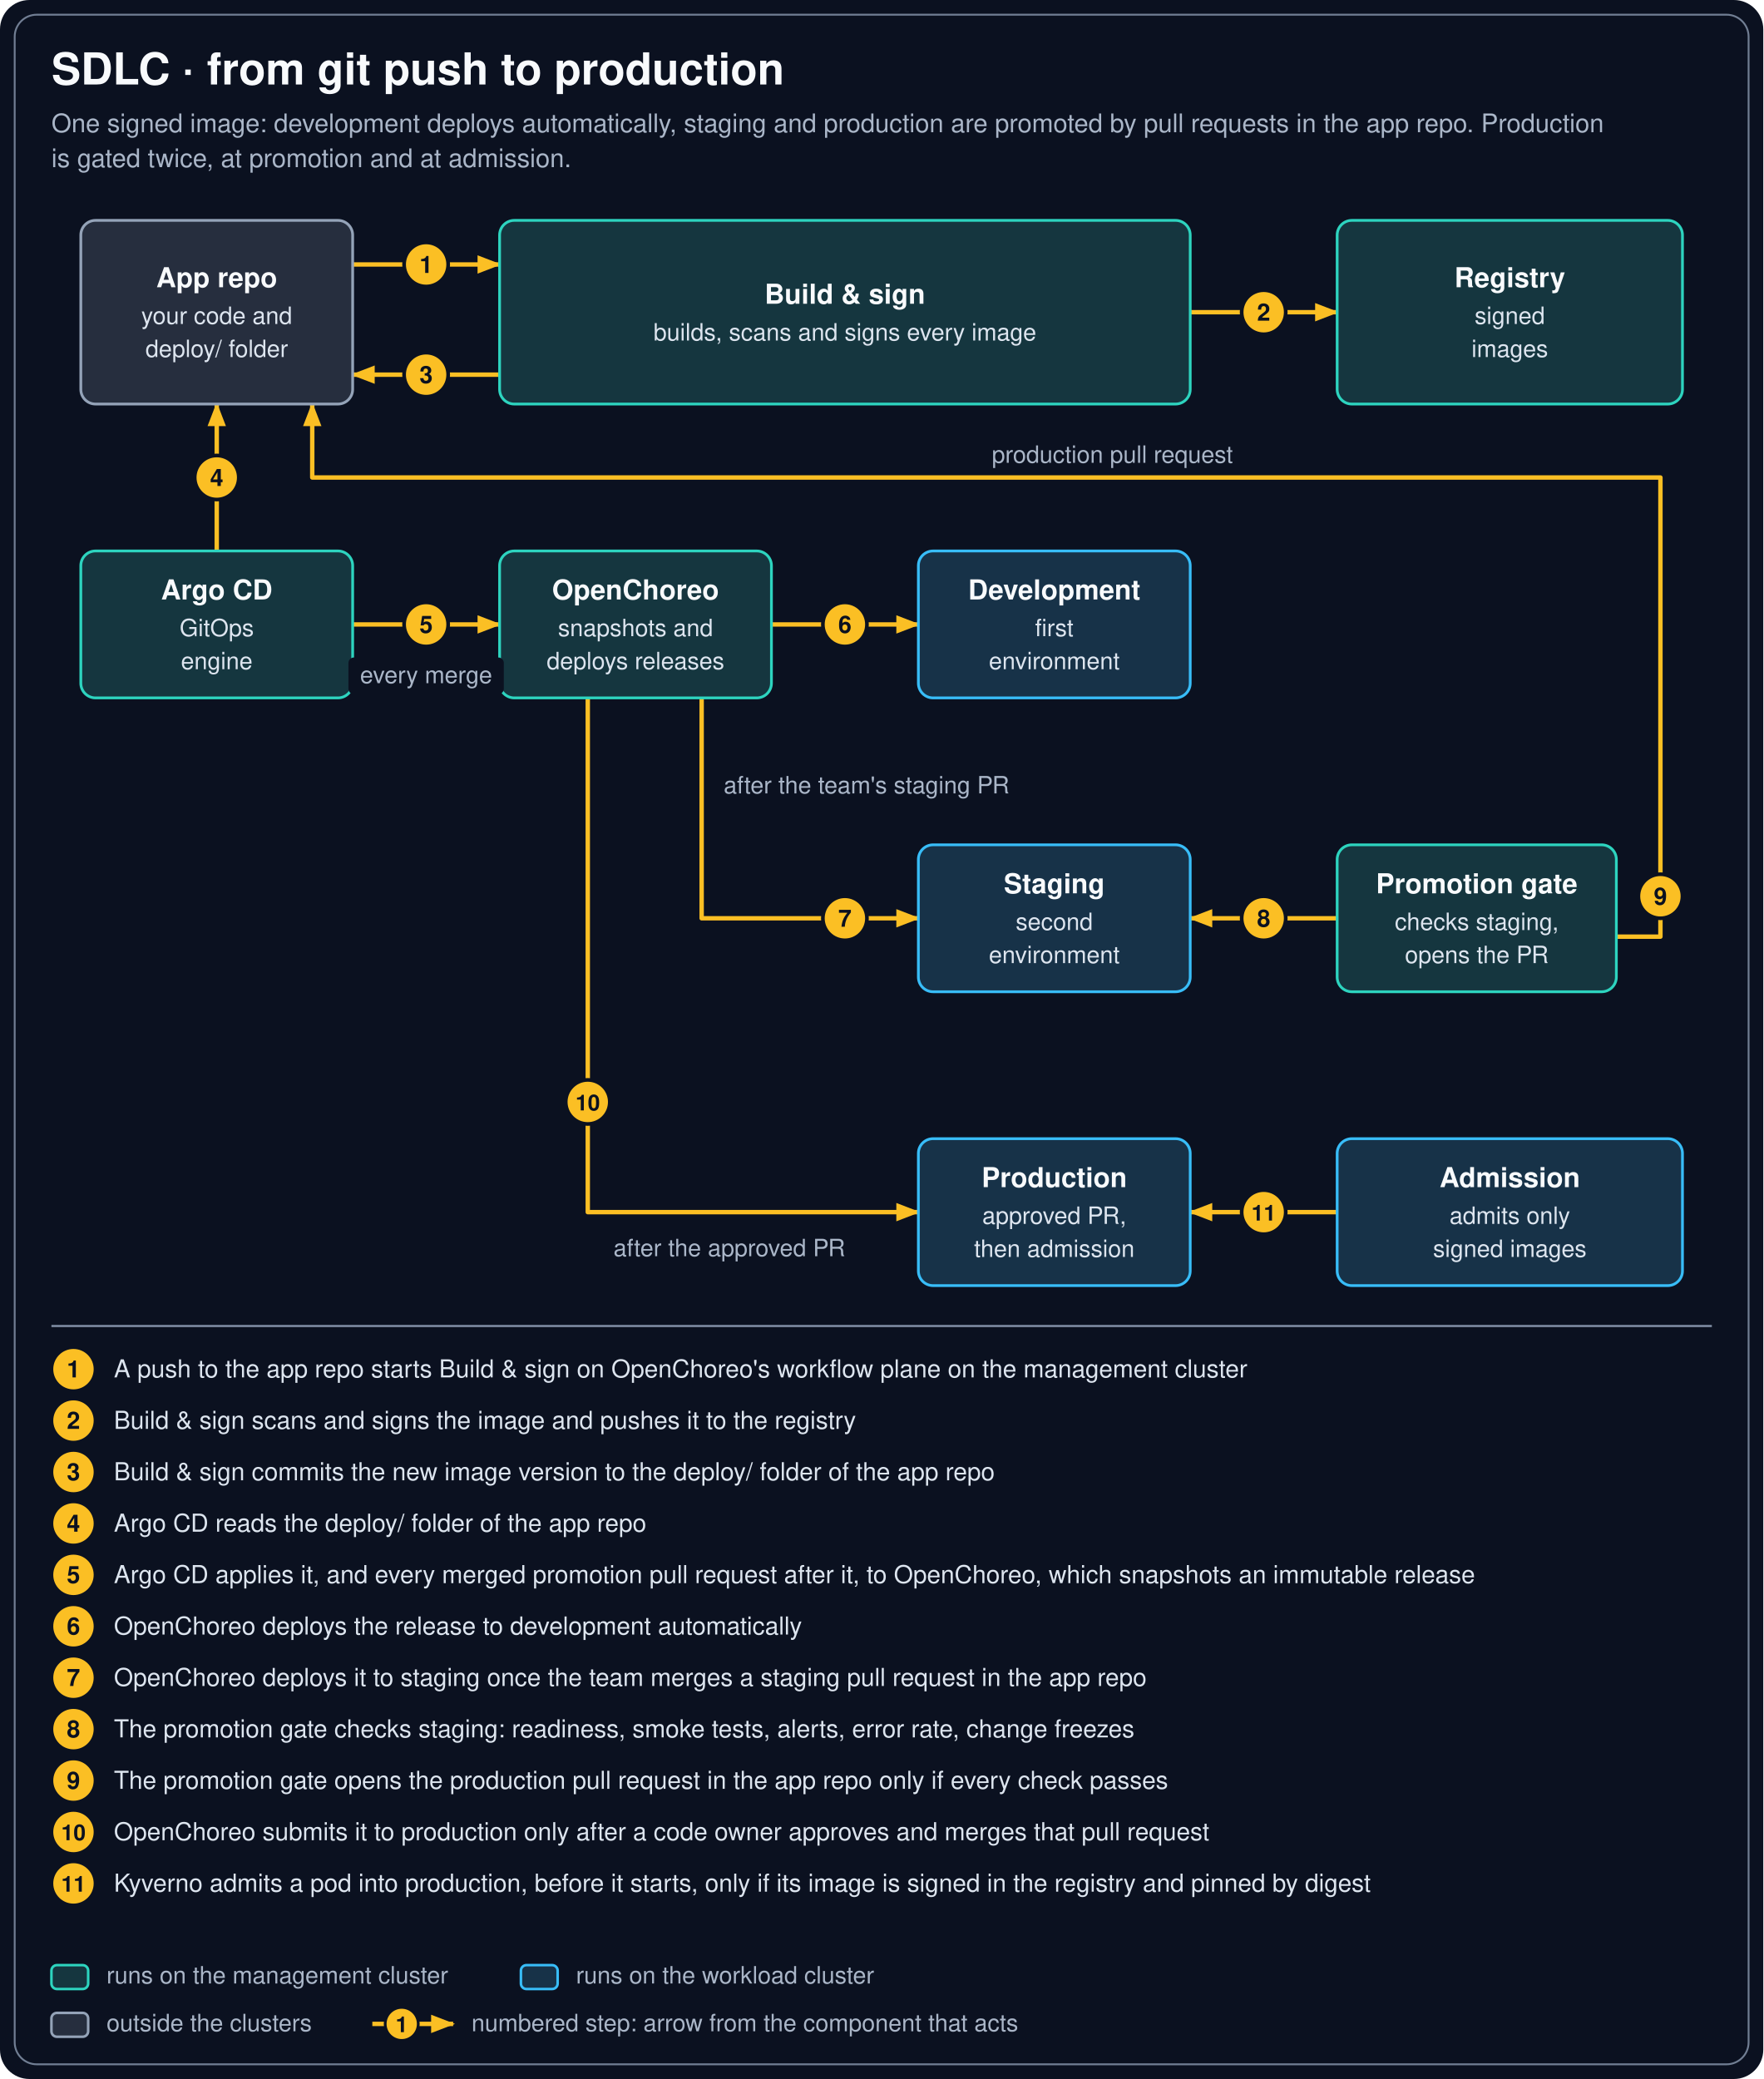
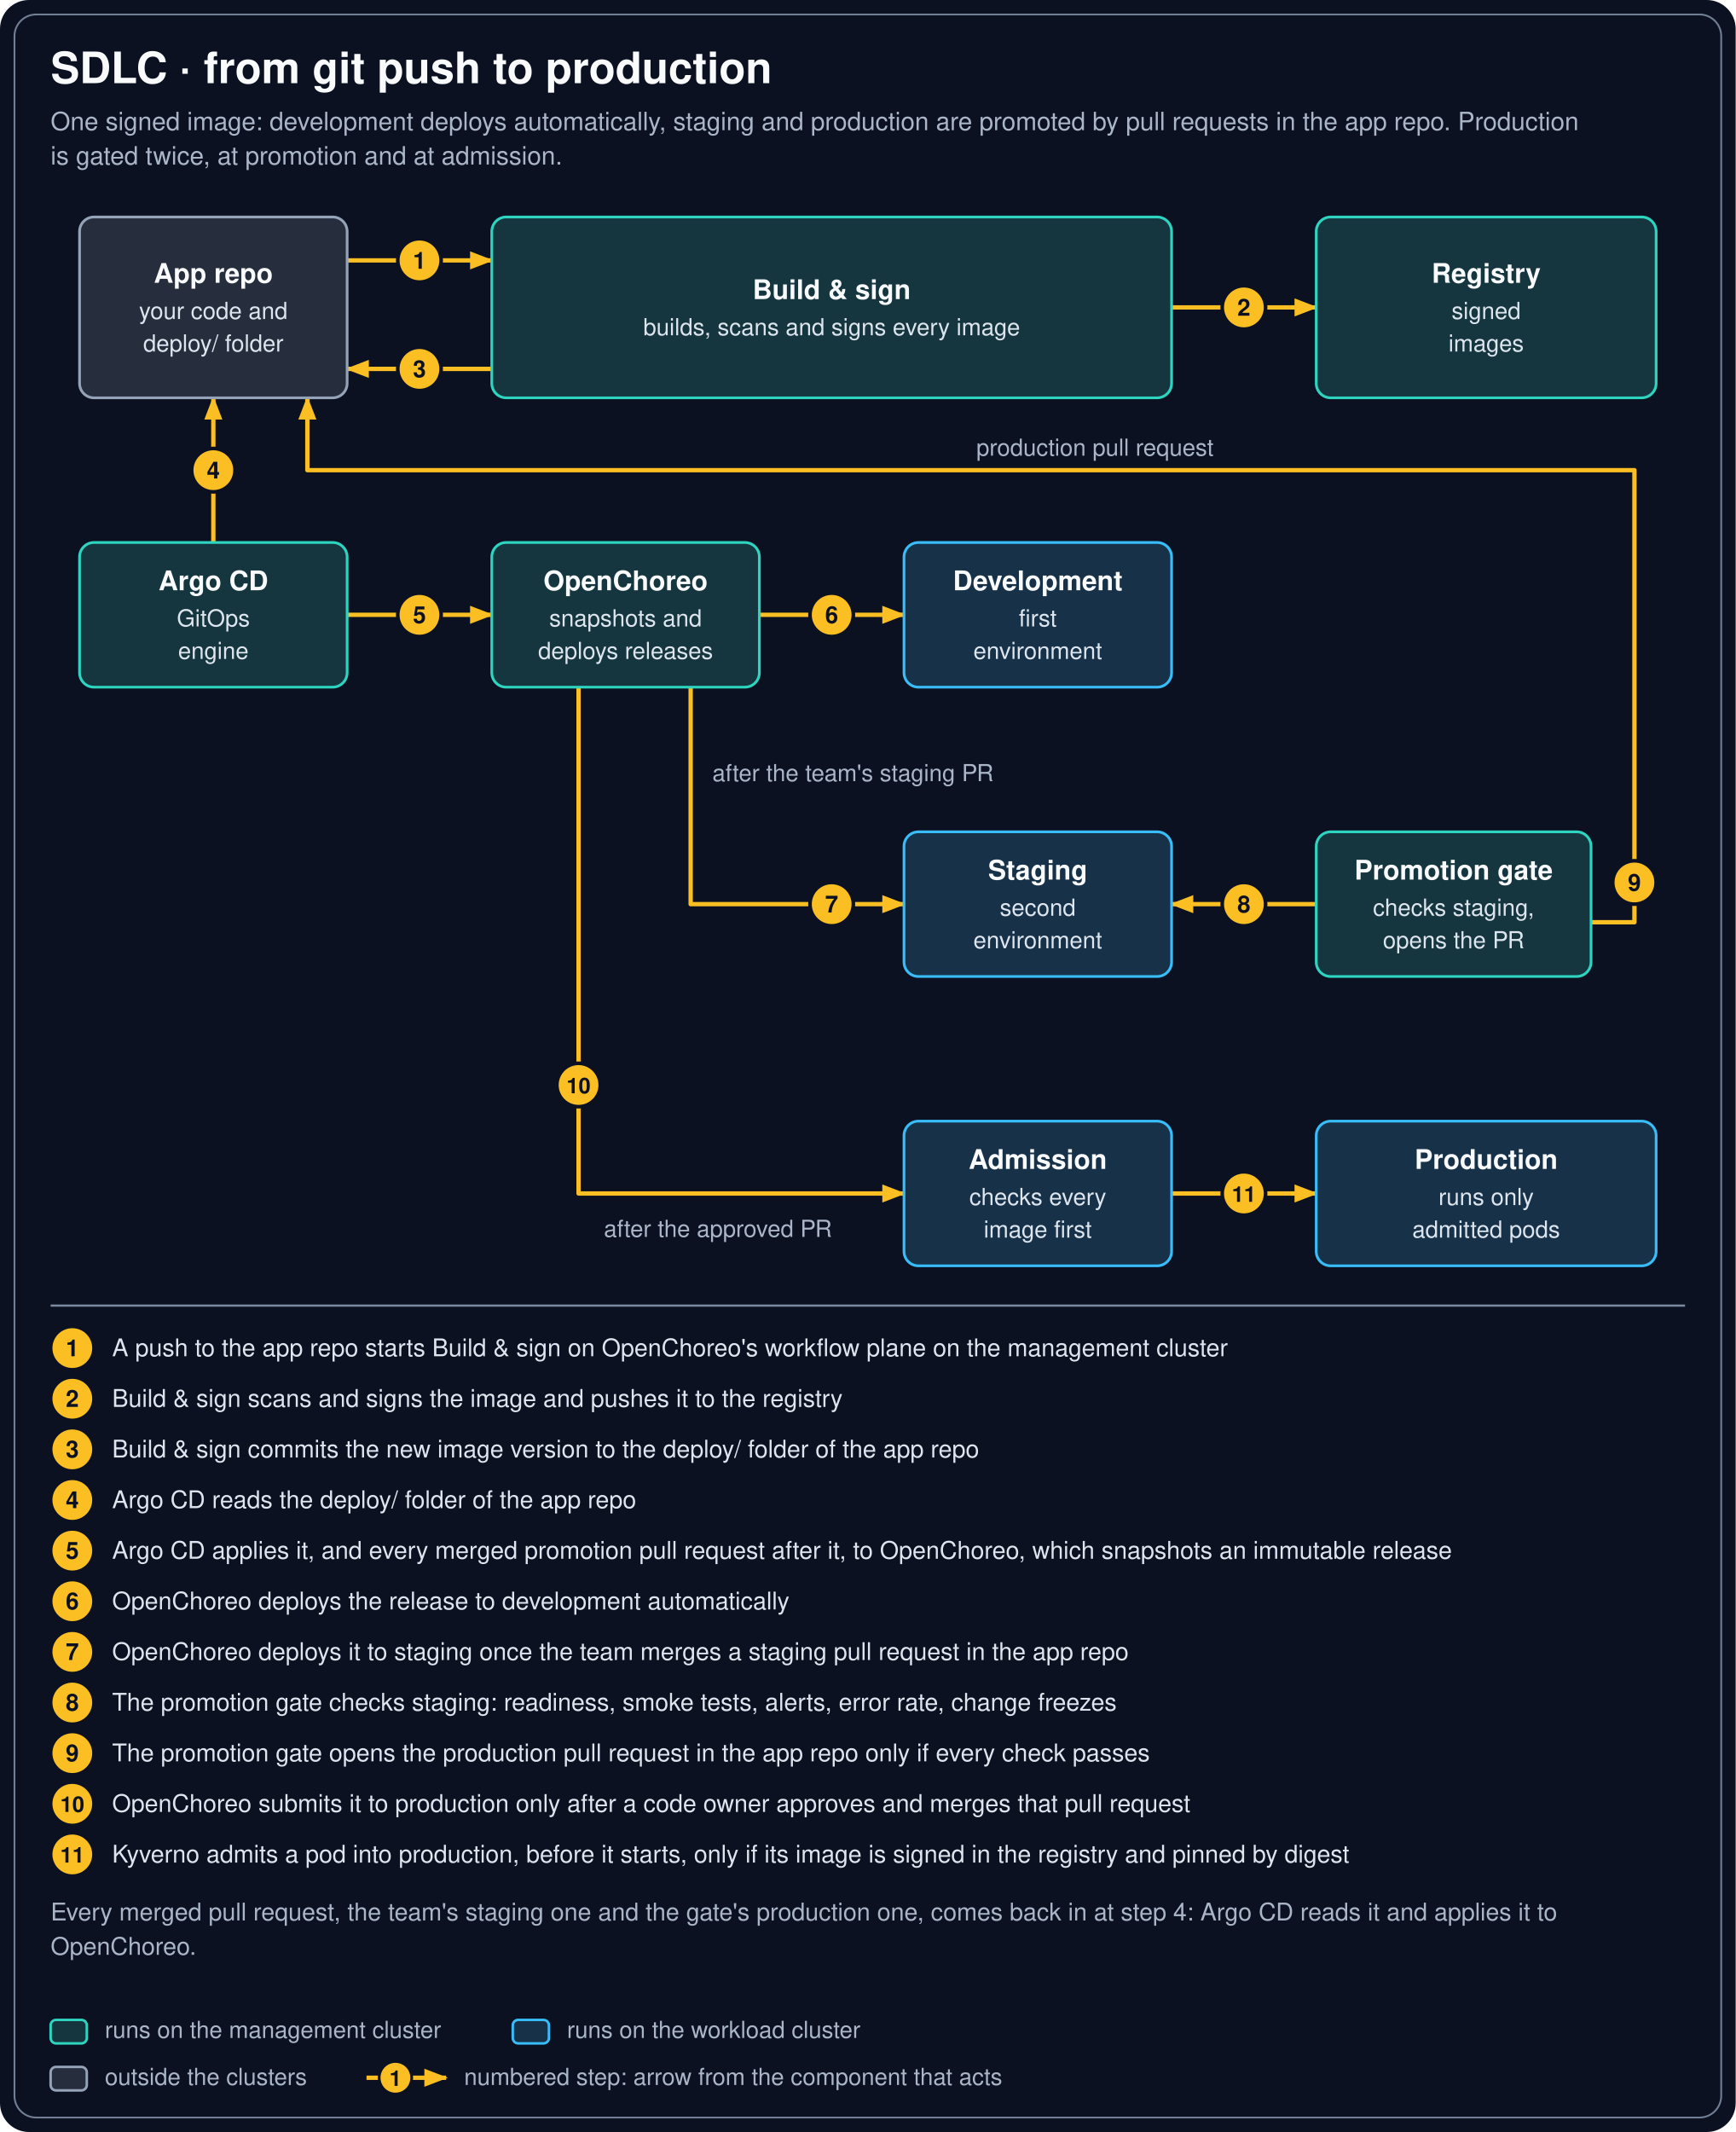
- <svg xmlns="http://www.w3.org/2000/svg" width="960" height="1132" viewBox="0 0 960 1132" role="img" aria-label="SDLC · from git push to production">
+ <svg xmlns="http://www.w3.org/2000/svg" width="960" height="1179" viewBox="0 0 960 1179" role="img" aria-label="SDLC · from git push to production">
  <style>.s{font-family:'Segoe UI','Helvetica Neue',Helvetica,Arial,'Liberation Sans',sans-serif}.m{font-family:'JetBrains Mono',SFMono-Regular,Menlo,Consolas,'Liberation Mono',monospace}.fx{fill:none;stroke-width:3.4;stroke-linecap:round;stroke-dasharray:4 10;opacity:0;animation:fxdash .9s linear infinite,fxseq 14.60s linear infinite both}@keyframes fxdash{to{stroke-dashoffset:-14}}@keyframes fxseq{0%{opacity:0}3%{opacity:1}18.1%{opacity:1}23.1%{opacity:0}100%{opacity:0}}@media (prefers-reduced-motion:reduce){.fx{animation:none;opacity:0}}</style>
  <defs>
    <marker id="ahfbbf24" markerWidth="13" markerHeight="10" refX="12" refY="5" orient="auto" markerUnits="userSpaceOnUse">
      <path d="M0,0 L13,5 L0,10 z" fill="#fbbf24" />
    </marker>
    <marker id="asfbbf24" markerWidth="13" markerHeight="10" refX="1" refY="5" orient="auto" markerUnits="userSpaceOnUse">
      <path d="M13,0 L0,5 L13,10 z" fill="#fbbf24" />
    </marker>
  </defs>
-   <rect width="960" height="1132" rx="16" fill="#0b1120" />
-   <rect x="8" y="8" width="944" height="1116" rx="12" fill="none" stroke="#8b9ab0" stroke-opacity=".8" />
+   <rect width="960" height="1179" rx="16" fill="#0b1120" />
+   <rect x="8" y="8" width="944" height="1163" rx="12" fill="none" stroke="#8b9ab0" stroke-opacity=".8" />
  <path d="M 192.0 144.0 L 272.0 144.0" fill="none" stroke="#fbbf24" stroke-width="2.4" stroke-linejoin="round" marker-end="url(#ahfbbf24)" />
  <path d="M 648.0 170.0 L 728.0 170.0" fill="none" stroke="#fbbf24" stroke-width="2.4" stroke-linejoin="round" marker-end="url(#ahfbbf24)" />
  <path d="M 272.0 204.0 L 192.0 204.0" fill="none" stroke="#fbbf24" stroke-width="2.4" stroke-linejoin="round" marker-end="url(#ahfbbf24)" />
  <path d="M 118.0 300.0 L 118.0 220.0" fill="none" stroke="#fbbf24" stroke-width="2.4" stroke-linejoin="round" marker-end="url(#ahfbbf24)" />
  <path d="M 192.0 340.0 L 272.0 340.0" fill="none" stroke="#fbbf24" stroke-width="2.4" stroke-linejoin="round" marker-end="url(#ahfbbf24)" />
  <path d="M 420.0 340.0 L 500.0 340.0" fill="none" stroke="#fbbf24" stroke-width="2.4" stroke-linejoin="round" marker-end="url(#ahfbbf24)" />
  <path d="M 382.0 380.0 L 382.0 500.0 L 500.0 500.0" fill="none" stroke="#fbbf24" stroke-width="2.4" stroke-linejoin="round" marker-end="url(#ahfbbf24)" />
  <path d="M 728.0 500.0 L 648.0 500.0" fill="none" stroke="#fbbf24" stroke-width="2.4" stroke-linejoin="round" marker-end="url(#ahfbbf24)" />
  <path d="M 880.0 510.0 L 904.0 510.0 L 904.0 260.0 L 170.0 260.0 L 170.0 220.0" fill="none" stroke="#fbbf24" stroke-width="2.4" stroke-linejoin="round" marker-end="url(#ahfbbf24)" />
  <path d="M 320.0 380.0 L 320.0 660.0 L 500.0 660.0" fill="none" stroke="#fbbf24" stroke-width="2.4" stroke-linejoin="round" marker-end="url(#ahfbbf24)" />
-   <path d="M 728.0 660.0 L 648.0 660.0" fill="none" stroke="#fbbf24" stroke-width="2.4" stroke-linejoin="round" marker-end="url(#ahfbbf24)" />
+   <path d="M 648.0 660.0 L 728.0 660.0" fill="none" stroke="#fbbf24" stroke-width="2.4" stroke-linejoin="round" marker-end="url(#ahfbbf24)" />
  <path class="fx" d="M 192.0 144.0 L 272.0 144.0" stroke="#fde5a7" style="animation-delay:0s,0.00s" />
  <path class="fx" d="M 648.0 170.0 L 728.0 170.0" stroke="#fde5a7" style="animation-delay:0s,1.10s" />
  <path class="fx" d="M 272.0 204.0 L 192.0 204.0" stroke="#fde5a7" style="animation-delay:0s,2.20s" />
  <path class="fx" d="M 118.0 300.0 L 118.0 220.0" stroke="#fde5a7" style="animation-delay:0s,3.30s" />
  <path class="fx" d="M 192.0 340.0 L 272.0 340.0" stroke="#fde5a7" style="animation-delay:0s,4.40s" />
  <path class="fx" d="M 420.0 340.0 L 500.0 340.0" stroke="#fde5a7" style="animation-delay:0s,5.50s" />
  <path class="fx" d="M 382.0 380.0 L 382.0 500.0 L 500.0 500.0" stroke="#fde5a7" style="animation-delay:0s,6.60s" />
  <path class="fx" d="M 728.0 500.0 L 648.0 500.0" stroke="#fde5a7" style="animation-delay:0s,7.70s" />
  <path class="fx" d="M 880.0 510.0 L 904.0 510.0 L 904.0 260.0 L 170.0 260.0 L 170.0 220.0" stroke="#fde5a7" style="animation-delay:0s,8.80s" />
  <path class="fx" d="M 320.0 380.0 L 320.0 660.0 L 500.0 660.0" stroke="#fde5a7" style="animation-delay:0s,9.90s" />
-   <path class="fx" d="M 728.0 660.0 L 648.0 660.0" stroke="#fde5a7" style="animation-delay:0s,11.00s" />
+   <path class="fx" d="M 648.0 660.0 L 728.0 660.0" stroke="#fde5a7" style="animation-delay:0s,11.00s" />
  <rect x="44" y="120" width="148" height="100" rx="8" fill="#262e3e" stroke="#94a3b8" stroke-width="1.5" />
  <text class="s" x="118.0" y="156.4" font-size="15" fill="#f8fafc" font-weight="600" text-anchor="middle">App repo</text>
  <text class="s" x="118.0" y="176.4" font-size="13" fill="#dde5ef" text-anchor="middle">your code and</text>
  <text class="s" x="118.0" y="194.4" font-size="13" fill="#dde5ef" text-anchor="middle">deploy/ folder</text>
  <rect x="272" y="120" width="376" height="100" rx="8" fill="#15363f" stroke="#2dd4bf" stroke-width="1.5" />
  <text class="s" x="460.0" y="165.4" font-size="15" fill="#f8fafc" font-weight="600" text-anchor="middle">Build &amp; sign</text>
  <text class="s" x="460.0" y="185.4" font-size="13" fill="#dde5ef" text-anchor="middle">builds, scans and signs every image</text>
  <rect x="728" y="120" width="188" height="100" rx="8" fill="#15363f" stroke="#2dd4bf" stroke-width="1.5" />
  <text class="s" x="822.0" y="156.4" font-size="15" fill="#f8fafc" font-weight="600" text-anchor="middle">Registry</text>
  <text class="s" x="822.0" y="176.4" font-size="13" fill="#dde5ef" text-anchor="middle">signed</text>
  <text class="s" x="822.0" y="194.4" font-size="13" fill="#dde5ef" text-anchor="middle">images</text>
  <rect x="44" y="300" width="148" height="80" rx="8" fill="#15363f" stroke="#2dd4bf" stroke-width="1.5" />
  <text class="s" x="118.0" y="326.4" font-size="15" fill="#f8fafc" font-weight="600" text-anchor="middle">Argo CD</text>
  <text class="s" x="118.0" y="346.4" font-size="13" fill="#dde5ef" text-anchor="middle">GitOps</text>
  <text class="s" x="118.0" y="364.4" font-size="13" fill="#dde5ef" text-anchor="middle">engine</text>
  <rect x="272" y="300" width="148" height="80" rx="8" fill="#15363f" stroke="#2dd4bf" stroke-width="1.5" />
  <text class="s" x="346.0" y="326.4" font-size="15" fill="#f8fafc" font-weight="600" text-anchor="middle">OpenChoreo</text>
  <text class="s" x="346.0" y="346.4" font-size="13" fill="#dde5ef" text-anchor="middle">snapshots and</text>
  <text class="s" x="346.0" y="364.4" font-size="13" fill="#dde5ef" text-anchor="middle">deploys releases</text>
  <rect x="500" y="300" width="148" height="80" rx="8" fill="#173248" stroke="#38bdf8" stroke-width="1.5" />
  <text class="s" x="574.0" y="326.4" font-size="15" fill="#f8fafc" font-weight="600" text-anchor="middle">Development</text>
  <text class="s" x="574.0" y="346.4" font-size="13" fill="#dde5ef" text-anchor="middle">first</text>
  <text class="s" x="574.0" y="364.4" font-size="13" fill="#dde5ef" text-anchor="middle">environment</text>
  <rect x="500" y="460" width="148" height="80" rx="8" fill="#173248" stroke="#38bdf8" stroke-width="1.5" />
  <text class="s" x="574.0" y="486.4" font-size="15" fill="#f8fafc" font-weight="600" text-anchor="middle">Staging</text>
  <text class="s" x="574.0" y="506.4" font-size="13" fill="#dde5ef" text-anchor="middle">second</text>
  <text class="s" x="574.0" y="524.4" font-size="13" fill="#dde5ef" text-anchor="middle">environment</text>
  <rect x="728" y="460" width="152" height="80" rx="8" fill="#15363f" stroke="#2dd4bf" stroke-width="1.5" />
  <text class="s" x="804.0" y="486.4" font-size="15" fill="#f8fafc" font-weight="600" text-anchor="middle">Promotion gate</text>
  <text class="s" x="804.0" y="506.4" font-size="13" fill="#dde5ef" text-anchor="middle">checks staging,</text>
  <text class="s" x="804.0" y="524.4" font-size="13" fill="#dde5ef" text-anchor="middle">opens the PR</text>
  <rect x="500" y="620" width="148" height="80" rx="8" fill="#173248" stroke="#38bdf8" stroke-width="1.5" />
-   <text class="s" x="574.0" y="646.4" font-size="15" fill="#f8fafc" font-weight="600" text-anchor="middle">Production</text>
-   <text class="s" x="574.0" y="666.4" font-size="13" fill="#dde5ef" text-anchor="middle">approved PR,</text>
-   <text class="s" x="574.0" y="684.4" font-size="13" fill="#dde5ef" text-anchor="middle">then admission</text>
+   <text class="s" x="574.0" y="646.4" font-size="15" fill="#f8fafc" font-weight="600" text-anchor="middle">Admission</text>
+   <text class="s" x="574.0" y="666.4" font-size="13" fill="#dde5ef" text-anchor="middle">checks every</text>
+   <text class="s" x="574.0" y="684.4" font-size="13" fill="#dde5ef" text-anchor="middle">image first</text>
  <rect x="728" y="620" width="188" height="80" rx="8" fill="#173248" stroke="#38bdf8" stroke-width="1.5" />
-   <text class="s" x="822.0" y="646.4" font-size="15" fill="#f8fafc" font-weight="600" text-anchor="middle">Admission</text>
-   <text class="s" x="822.0" y="666.4" font-size="13" fill="#dde5ef" text-anchor="middle">admits only</text>
-   <text class="s" x="822.0" y="684.4" font-size="13" fill="#dde5ef" text-anchor="middle">signed images</text>
+   <text class="s" x="822.0" y="646.4" font-size="15" fill="#f8fafc" font-weight="600" text-anchor="middle">Production</text>
+   <text class="s" x="822.0" y="666.4" font-size="13" fill="#dde5ef" text-anchor="middle">runs only</text>
+   <text class="s" x="822.0" y="684.4" font-size="13" fill="#dde5ef" text-anchor="middle">admitted pods</text>
  <text class="s" x="28.0" y="46.0" font-size="24" fill="#f8fafc" font-weight="700">SDLC · from git push to production</text>
  <text class="s" x="28.0" y="72.0" font-size="14" fill="#aab6c8">One signed image: development deploys automatically, staging and production are promoted by pull requests in the app repo. Production</text>
  <text class="s" x="28.0" y="91.0" font-size="14" fill="#aab6c8">is gated twice, at promotion and at admission.</text>
  <circle cx="232.0" cy="144.0" r="12" fill="#fbbf24" stroke="#0b1120" stroke-width="2" />
  <text class="s" x="232.0" y="148.6" font-size="13" font-weight="700" fill="#0b1120" text-anchor="middle">1</text>
  <circle cx="688.0" cy="170.0" r="12" fill="#fbbf24" stroke="#0b1120" stroke-width="2" />
  <text class="s" x="688.0" y="174.6" font-size="13" font-weight="700" fill="#0b1120" text-anchor="middle">2</text>
  <circle cx="232.0" cy="204.0" r="12" fill="#fbbf24" stroke="#0b1120" stroke-width="2" />
  <text class="s" x="232.0" y="208.6" font-size="13" font-weight="700" fill="#0b1120" text-anchor="middle">3</text>
  <circle cx="118.0" cy="260.0" r="12" fill="#fbbf24" stroke="#0b1120" stroke-width="2" />
  <text class="s" x="118.0" y="264.6" font-size="13" font-weight="700" fill="#0b1120" text-anchor="middle">4</text>
-   <rect x="189.7" y="358.0" width="84.6" height="20.0" rx="3" fill="#0b1120" />
-   <text class="s" x="232.0" y="372.0" font-size="13" fill="#aab6c8" text-anchor="middle">every merge</text>
  <circle cx="232.0" cy="340.0" r="12" fill="#fbbf24" stroke="#0b1120" stroke-width="2" />
  <text class="s" x="232.0" y="344.6" font-size="13" font-weight="700" fill="#0b1120" text-anchor="middle">5</text>
  <circle cx="460.0" cy="340.0" r="12" fill="#fbbf24" stroke="#0b1120" stroke-width="2" />
  <text class="s" x="460.0" y="344.6" font-size="13" font-weight="700" fill="#0b1120" text-anchor="middle">6</text>
  <rect x="390.0" y="418.0" width="173.8" height="20.0" rx="3" fill="#0b1120" />
  <text class="s" x="394.0" y="432.0" font-size="13" fill="#aab6c8">after the team's staging PR</text>
  <circle cx="460.0" cy="500.0" r="12" fill="#fbbf24" stroke="#0b1120" stroke-width="2" />
  <text class="s" x="460.0" y="504.6" font-size="13" font-weight="700" fill="#0b1120" text-anchor="middle">7</text>
  <circle cx="688.0" cy="500.0" r="12" fill="#fbbf24" stroke="#0b1120" stroke-width="2" />
  <text class="s" x="688.0" y="504.6" font-size="13" font-weight="700" fill="#0b1120" text-anchor="middle">8</text>
  <rect x="536.0" y="238.0" width="147.4" height="20.0" rx="3" fill="#0b1120" />
  <text class="s" x="540.0" y="252.0" font-size="13" fill="#aab6c8">production pull request</text>
  <circle cx="904.0" cy="488.0" r="12" fill="#fbbf24" stroke="#0b1120" stroke-width="2" />
  <text class="s" x="904.0" y="492.6" font-size="13" font-weight="700" fill="#0b1120" text-anchor="middle">9</text>
  <rect x="330.0" y="670.0" width="142.8" height="20.0" rx="3" fill="#0b1120" />
  <text class="s" x="334.0" y="684.0" font-size="13" fill="#aab6c8">after the approved PR</text>
  <circle cx="320.0" cy="600.0" r="12" fill="#fbbf24" stroke="#0b1120" stroke-width="2" />
  <text class="s" x="320.0" y="604.6" font-size="12" font-weight="700" fill="#0b1120" text-anchor="middle">10</text>
  <circle cx="688.0" cy="660.0" r="12" fill="#fbbf24" stroke="#0b1120" stroke-width="2" />
  <text class="s" x="688.0" y="664.6" font-size="12" font-weight="700" fill="#0b1120" text-anchor="middle">11</text>
  <line x1="28" y1="722" x2="932" y2="722" stroke="#7c8aa0" stroke-width="1.2" />
  <circle cx="40" cy="745.5" r="11" fill="#fbbf24" />
  <text class="s" x="40" y="750" font-size="13" font-weight="700" fill="#0b1120" text-anchor="middle">1</text>
  <text class="s" x="62.0" y="750.0" font-size="13.5" fill="#dde5ef">A push to the app repo starts Build &amp; sign on OpenChoreo's workflow plane on the management cluster</text>
  <circle cx="40" cy="773.5" r="11" fill="#fbbf24" />
  <text class="s" x="40" y="778" font-size="13" font-weight="700" fill="#0b1120" text-anchor="middle">2</text>
  <text class="s" x="62.0" y="778.0" font-size="13.5" fill="#dde5ef">Build &amp; sign scans and signs the image and pushes it to the registry</text>
  <circle cx="40" cy="801.5" r="11" fill="#fbbf24" />
  <text class="s" x="40" y="806" font-size="13" font-weight="700" fill="#0b1120" text-anchor="middle">3</text>
  <text class="s" x="62.0" y="806.0" font-size="13.5" fill="#dde5ef">Build &amp; sign commits the new image version to the deploy/ folder of the app repo</text>
  <circle cx="40" cy="829.5" r="11" fill="#fbbf24" />
  <text class="s" x="40" y="834" font-size="13" font-weight="700" fill="#0b1120" text-anchor="middle">4</text>
  <text class="s" x="62.0" y="834.0" font-size="13.5" fill="#dde5ef">Argo CD reads the deploy/ folder of the app repo</text>
  <circle cx="40" cy="857.5" r="11" fill="#fbbf24" />
  <text class="s" x="40" y="862" font-size="13" font-weight="700" fill="#0b1120" text-anchor="middle">5</text>
  <text class="s" x="62.0" y="862.0" font-size="13.5" fill="#dde5ef">Argo CD applies it, and every merged promotion pull request after it, to OpenChoreo, which snapshots an immutable release</text>
  <circle cx="40" cy="885.5" r="11" fill="#fbbf24" />
  <text class="s" x="40" y="890" font-size="13" font-weight="700" fill="#0b1120" text-anchor="middle">6</text>
  <text class="s" x="62.0" y="890.0" font-size="13.5" fill="#dde5ef">OpenChoreo deploys the release to development automatically</text>
  <circle cx="40" cy="913.5" r="11" fill="#fbbf24" />
  <text class="s" x="40" y="918" font-size="13" font-weight="700" fill="#0b1120" text-anchor="middle">7</text>
  <text class="s" x="62.0" y="918.0" font-size="13.5" fill="#dde5ef">OpenChoreo deploys it to staging once the team merges a staging pull request in the app repo</text>
  <circle cx="40" cy="941.5" r="11" fill="#fbbf24" />
  <text class="s" x="40" y="946" font-size="13" font-weight="700" fill="#0b1120" text-anchor="middle">8</text>
  <text class="s" x="62.0" y="946.0" font-size="13.5" fill="#dde5ef">The promotion gate checks staging: readiness, smoke tests, alerts, error rate, change freezes</text>
  <circle cx="40" cy="969.5" r="11" fill="#fbbf24" />
  <text class="s" x="40" y="974" font-size="13" font-weight="700" fill="#0b1120" text-anchor="middle">9</text>
  <text class="s" x="62.0" y="974.0" font-size="13.5" fill="#dde5ef">The promotion gate opens the production pull request in the app repo only if every check passes</text>
  <circle cx="40" cy="997.5" r="11" fill="#fbbf24" />
  <text class="s" x="40" y="1002" font-size="12" font-weight="700" fill="#0b1120" text-anchor="middle">10</text>
  <text class="s" x="62.0" y="1002.0" font-size="13.5" fill="#dde5ef">OpenChoreo submits it to production only after a code owner approves and merges that pull request</text>
  <circle cx="40" cy="1025.5" r="11" fill="#fbbf24" />
  <text class="s" x="40" y="1030" font-size="12" font-weight="700" fill="#0b1120" text-anchor="middle">11</text>
  <text class="s" x="62.0" y="1030.0" font-size="13.5" fill="#dde5ef">Kyverno admits a pod into production, before it starts, only if its image is signed in the registry and pinned by digest</text>
-   <rect x="28" y="1070" width="20" height="13" rx="3" fill="#15363f" stroke="#2dd4bf" stroke-width="1.4" />
-   <text class="s" x="58.0" y="1080.0" font-size="13" fill="#aab6c8">runs on the management cluster</text>
-   <rect x="283.605" y="1070" width="20" height="13" rx="3" fill="#173248" stroke="#38bdf8" stroke-width="1.4" />
-   <text class="s" x="313.6" y="1080.0" font-size="13" fill="#aab6c8">runs on the workload cluster</text>
-   <rect x="28" y="1096" width="20" height="13" rx="3" fill="#262e3e" stroke="#94a3b8" stroke-width="1.4" />
-   <text class="s" x="58.0" y="1106.0" font-size="13" fill="#aab6c8">outside the clusters</text>
-   <path d="M 202.715 1102 L 246.715 1102" stroke="#fbbf24" stroke-width="2.4" marker-end="url(#ahfbbf24)" />
-   <circle cx="218.715" cy="1102" r="9" fill="#fbbf24" stroke="#0b1120" stroke-width="1.5" />
-   <text class="s" x="218.715" y="1106.5" font-size="12" font-weight="700" fill="#0b1120" text-anchor="middle">1</text>
-   <text class="s" x="256.7" y="1106.0" font-size="13" fill="#aab6c8">numbered step: arrow from the component that acts</text>
+   <text class="s" x="28.0" y="1062.0" font-size="13.5" fill="#aab6c8">Every merged pull request, the team's staging one and the gate's production one, comes back in at step 4: Argo CD reads it and applies it to</text>
+   <text class="s" x="28.0" y="1081.0" font-size="13.5" fill="#aab6c8">OpenChoreo.</text>
+   <rect x="28" y="1117" width="20" height="13" rx="3" fill="#15363f" stroke="#2dd4bf" stroke-width="1.4" />
+   <text class="s" x="58.0" y="1127.0" font-size="13" fill="#aab6c8">runs on the management cluster</text>
+   <rect x="283.605" y="1117" width="20" height="13" rx="3" fill="#173248" stroke="#38bdf8" stroke-width="1.4" />
+   <text class="s" x="313.6" y="1127.0" font-size="13" fill="#aab6c8">runs on the workload cluster</text>
+   <rect x="28" y="1143" width="20" height="13" rx="3" fill="#262e3e" stroke="#94a3b8" stroke-width="1.4" />
+   <text class="s" x="58.0" y="1153.0" font-size="13" fill="#aab6c8">outside the clusters</text>
+   <path d="M 202.715 1149 L 246.715 1149" stroke="#fbbf24" stroke-width="2.4" marker-end="url(#ahfbbf24)" />
+   <circle cx="218.715" cy="1149" r="9" fill="#fbbf24" stroke="#0b1120" stroke-width="1.5" />
+   <text class="s" x="218.715" y="1153.5" font-size="12" font-weight="700" fill="#0b1120" text-anchor="middle">1</text>
+   <text class="s" x="256.7" y="1153.0" font-size="13" fill="#aab6c8">numbered step: arrow from the component that acts</text>
</svg>
